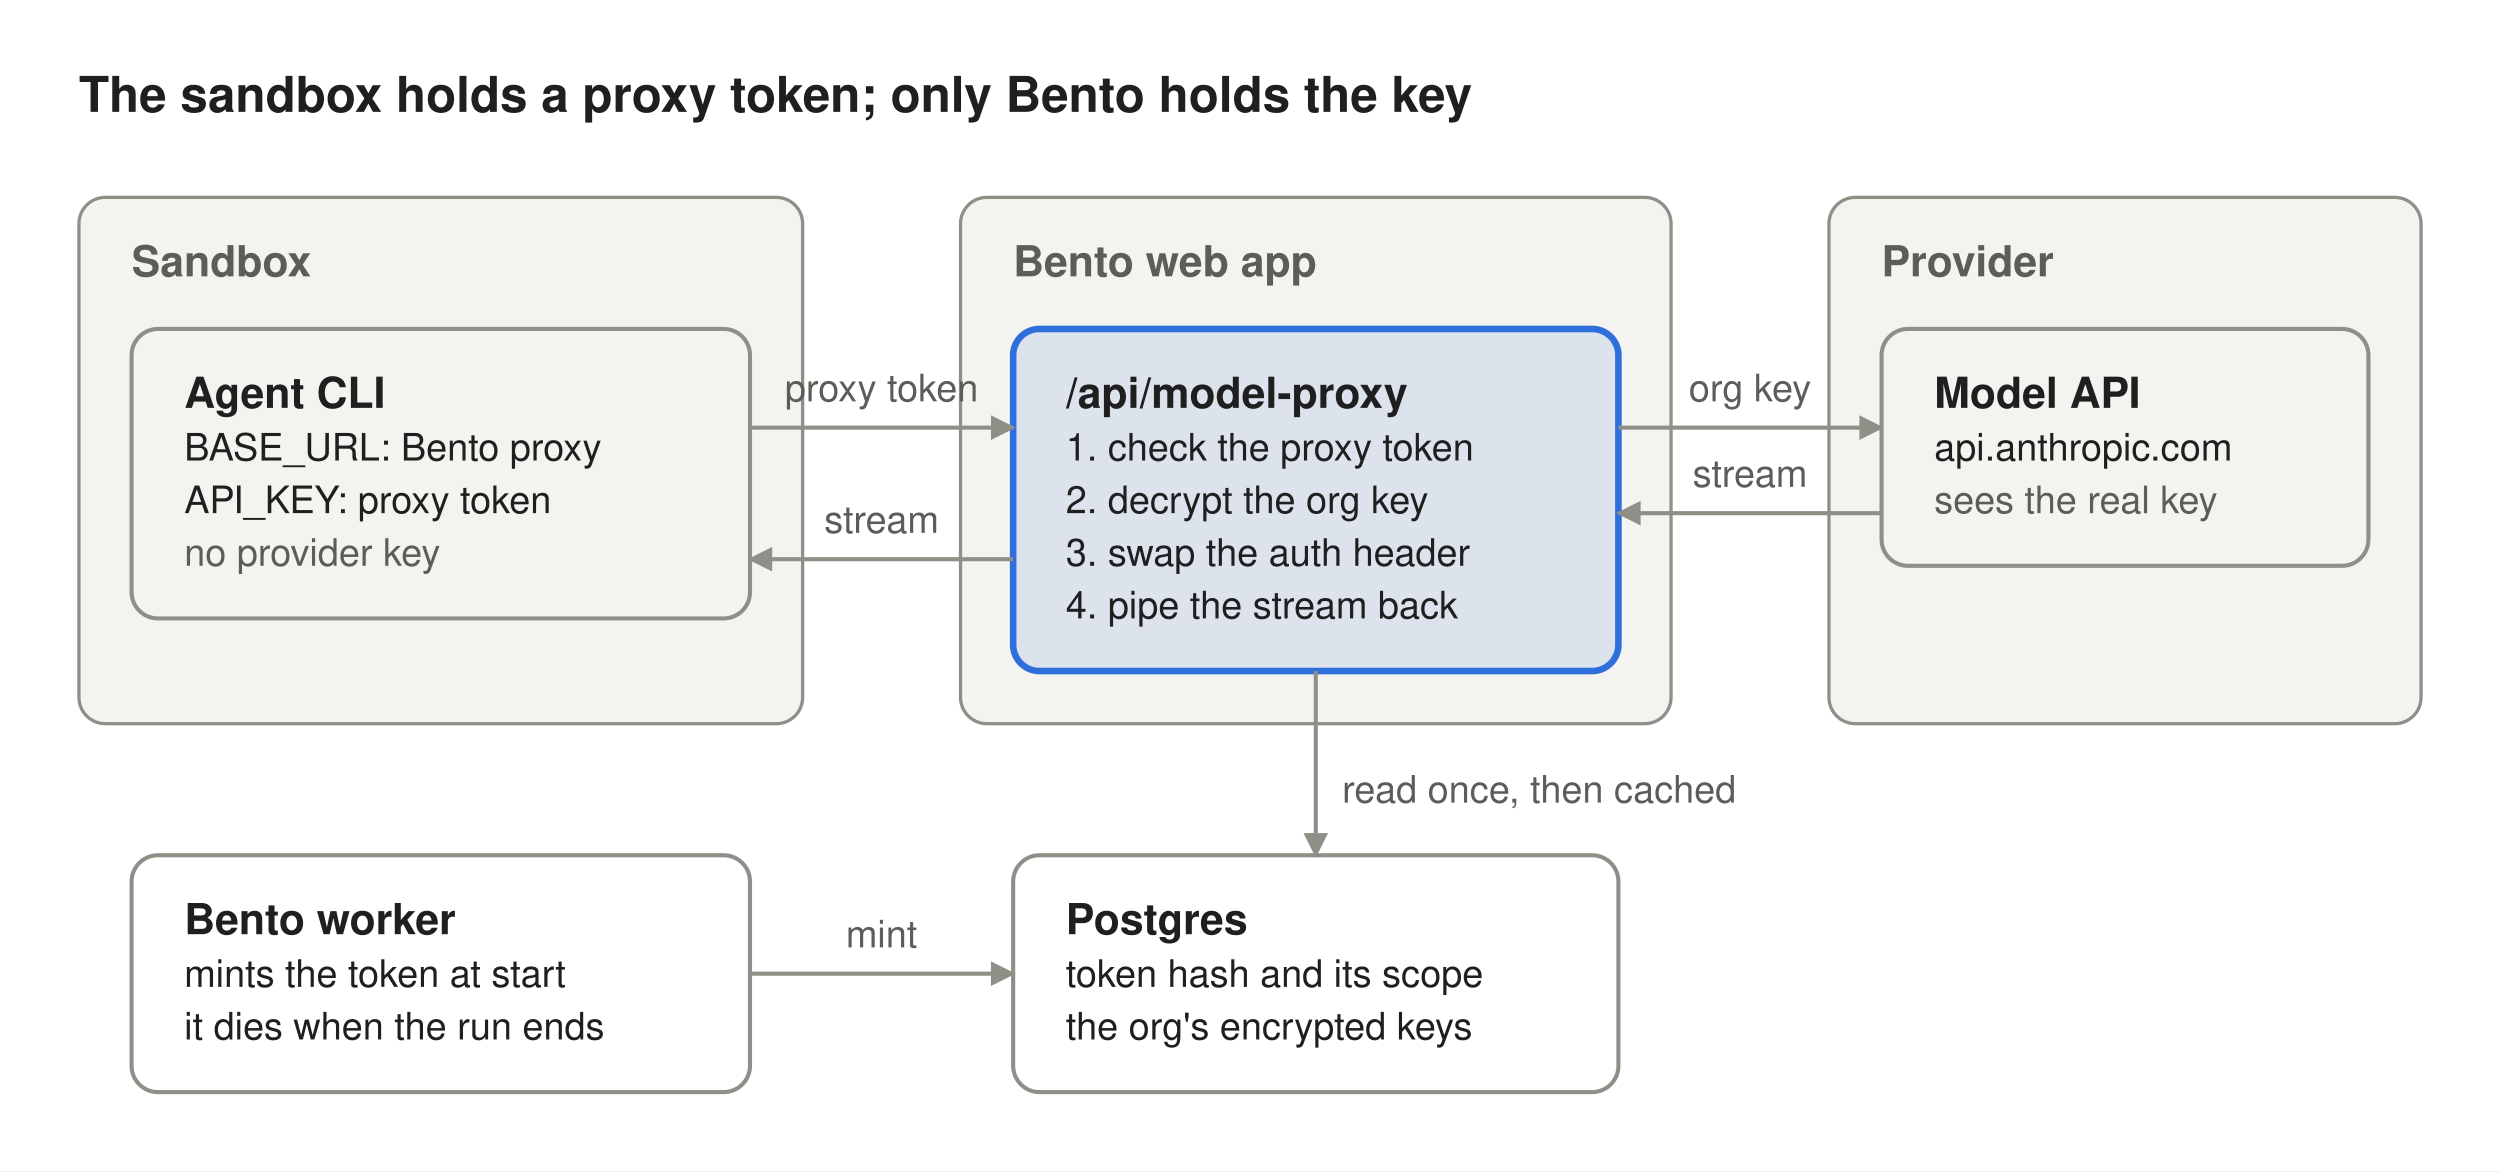
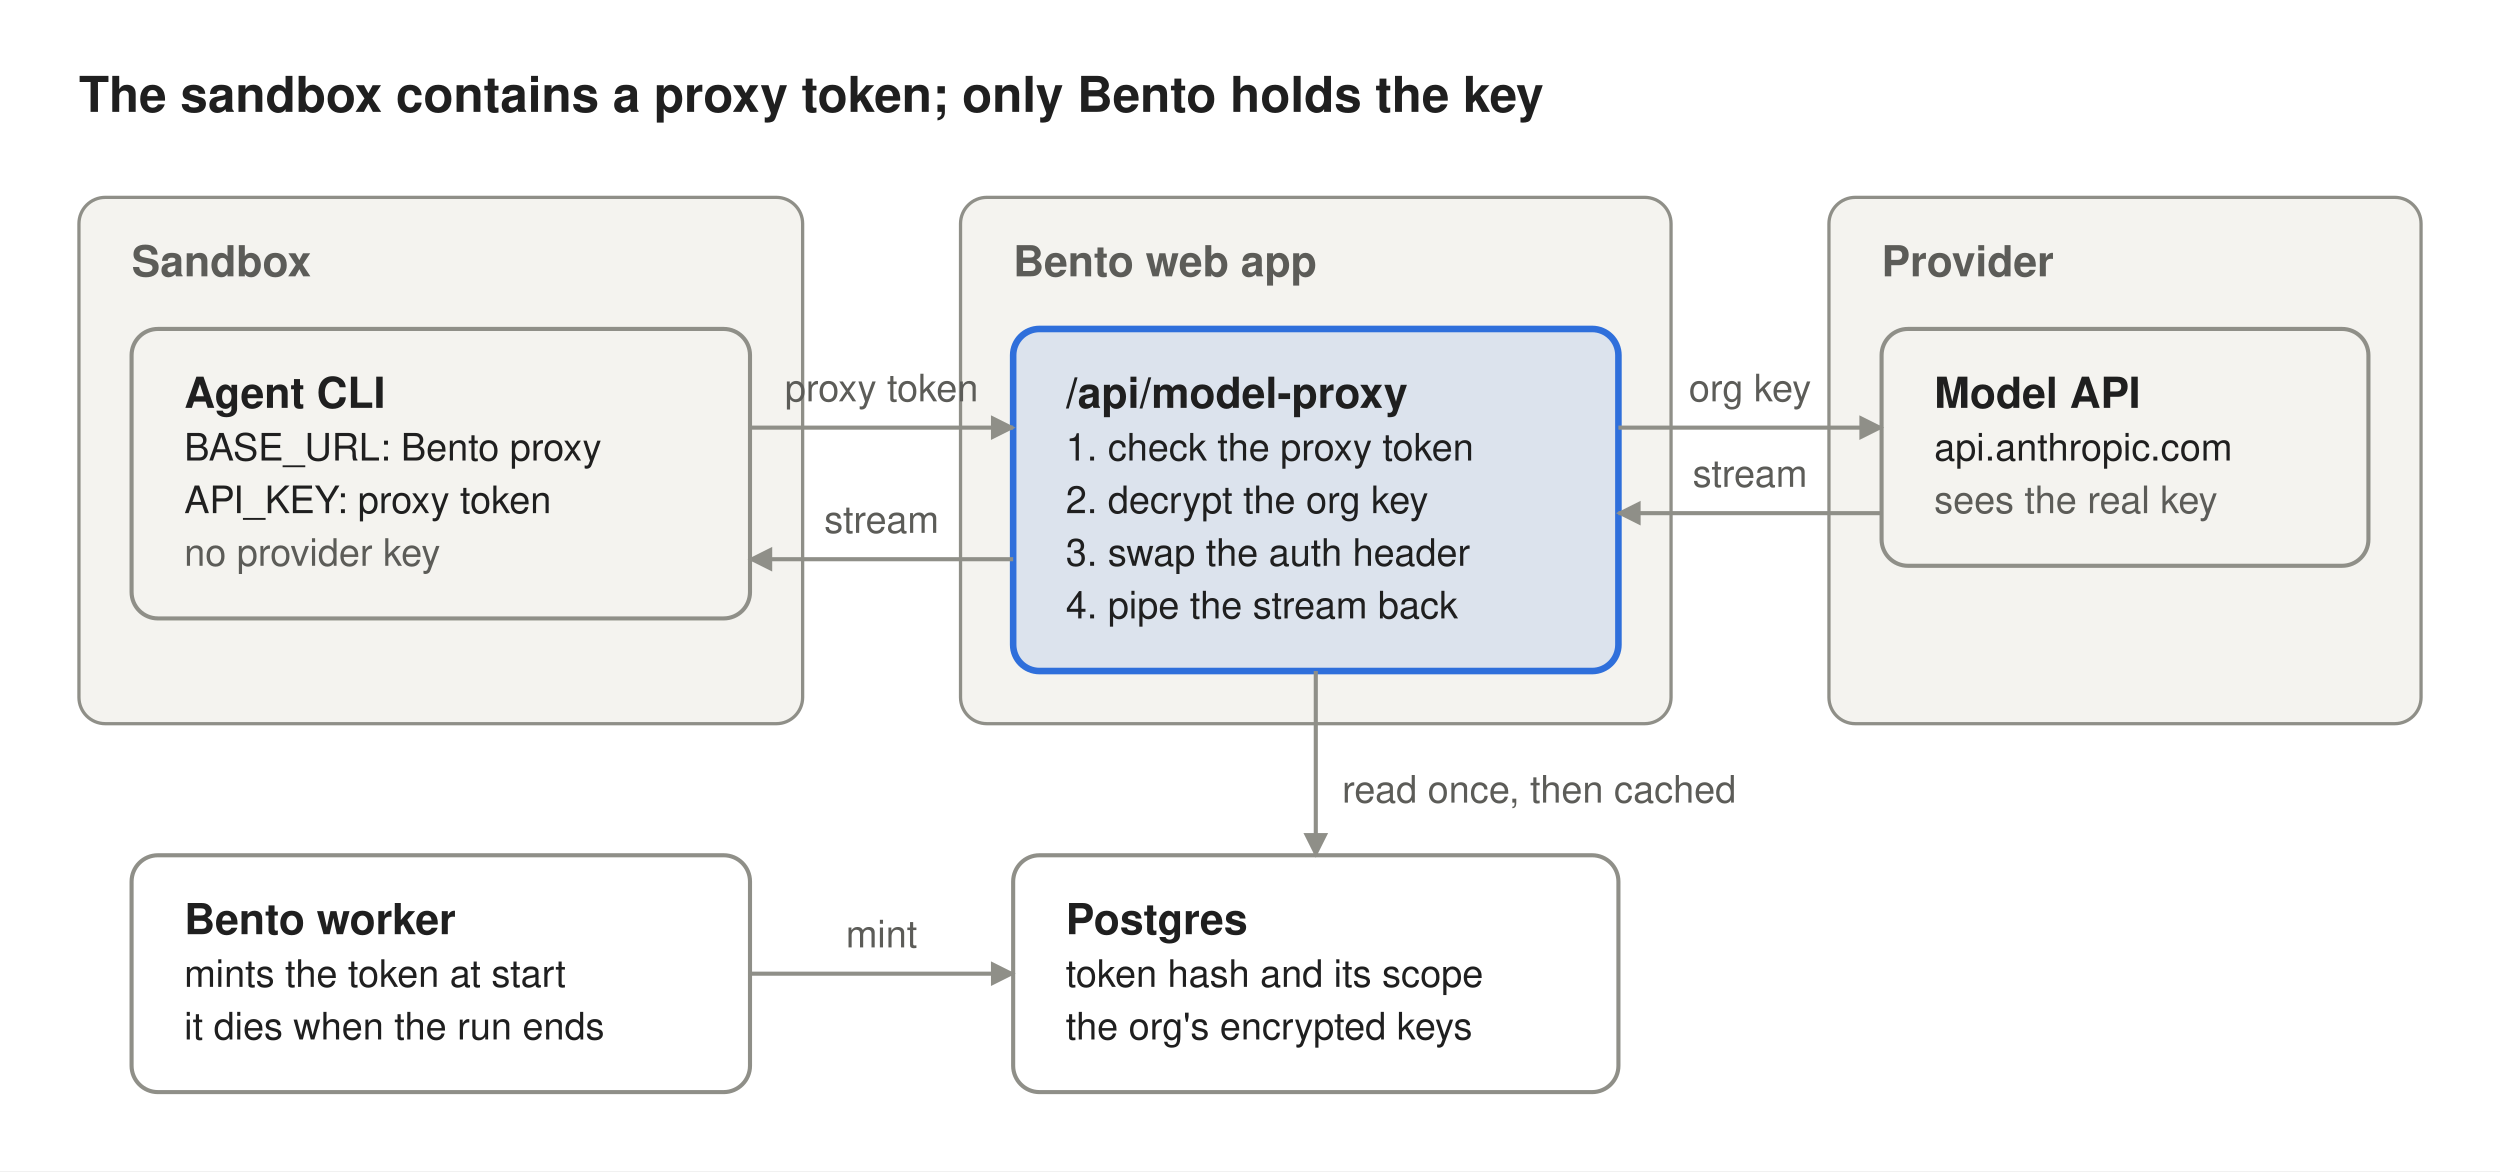
- <svg xmlns="http://www.w3.org/2000/svg" viewBox="0 0 760 356" role="img" aria-label="The sandbox holds a proxy token; only Bento holds the key" font-family="-apple-system, BlinkMacSystemFont, 'Segoe UI', Helvetica, Arial, sans-serif" font-size="13">
+ <svg xmlns="http://www.w3.org/2000/svg" viewBox="0 0 760 356" role="img" aria-label="The sandbox contains a proxy token; only Bento holds the key" font-family="-apple-system, BlinkMacSystemFont, 'Segoe UI', Helvetica, Arial, sans-serif" font-size="13">
  <defs>
    <marker id="arrow" viewBox="0 0 10 10" refX="9" refY="5" markerWidth="6" markerHeight="6" orient="auto-start-reverse">
      <path d="M0 0L10 5L0 10z" fill="#8f8f88" />
    </marker>
  </defs>
  <rect width="760" height="356" fill="#ffffff" />
-   <text x="24" y="34" font-size="15" font-weight="600" fill="#1f1f1f">The sandbox holds a proxy token; only Bento holds the key</text>
+   <text x="24" y="34" font-size="15" font-weight="600" fill="#1f1f1f">The sandbox contains a proxy token; only Bento holds the key</text>
  <rect x="24" y="60" width="220" height="160" rx="8" fill="#f4f3ef" stroke="#8f8f88" />
  <text x="40" y="84" font-weight="600" fill="#5c5c58">Sandbox</text>
  <rect x="40" y="100" width="188" height="88" rx="8" fill="none" stroke="#8f8f88" stroke-width="1.25" />
  <text x="56" y="124" font-weight="600" fill="#1f1f1f">Agent CLI</text>
  <text x="56" y="140" font-size="11.5" fill="#1f1f1f">BASE_URL: Bento proxy</text>
  <text x="56" y="156" font-size="11.5" fill="#1f1f1f">API_KEY: proxy token</text>
  <text x="56" y="172" font-size="11.5" fill="#5c5c58">no provider key</text>
  <rect x="292" y="60" width="216" height="160" rx="8" fill="#f4f3ef" stroke="#8f8f88" />
  <text x="308" y="84" font-weight="600" fill="#5c5c58">Bento web app</text>
  <rect x="308" y="100" width="184" height="104" rx="8" fill="#2f6fdb" fill-opacity="0.12" stroke="#2f6fdb" stroke-width="2" />
  <text x="324" y="124" font-weight="600" fill="#1f1f1f">/api/model-proxy</text>
  <text x="324" y="140" font-size="11.5" fill="#1f1f1f">1. check the proxy token</text>
  <text x="324" y="156" font-size="11.5" fill="#1f1f1f">2. decrypt the org key</text>
  <text x="324" y="172" font-size="11.5" fill="#1f1f1f">3. swap the auth header</text>
  <text x="324" y="188" font-size="11.5" fill="#1f1f1f">4. pipe the stream back</text>
  <rect x="556" y="60" width="180" height="160" rx="8" fill="#f4f3ef" stroke="#8f8f88" />
  <text x="572" y="84" font-weight="600" fill="#5c5c58">Provider</text>
  <rect x="572" y="100" width="148" height="72" rx="8" fill="none" stroke="#8f8f88" stroke-width="1.25" />
  <text x="588" y="124" font-weight="600" fill="#1f1f1f">Model API</text>
  <text x="588" y="140" font-size="11.5" fill="#1f1f1f">api.anthropic.com</text>
  <text x="588" y="156" font-size="11.5" fill="#5c5c58">sees the real key</text>
  <rect x="40" y="260" width="188" height="72" rx="8" fill="none" stroke="#8f8f88" stroke-width="1.25" />
  <text x="56" y="284" font-weight="600" fill="#1f1f1f">Bento worker</text>
  <text x="56" y="300" font-size="11.5" fill="#1f1f1f">mints the token at start</text>
  <text x="56" y="316" font-size="11.5" fill="#1f1f1f">it dies when the run ends</text>
  <rect x="308" y="260" width="184" height="72" rx="8" fill="none" stroke="#8f8f88" stroke-width="1.25" />
  <text x="324" y="284" font-weight="600" fill="#1f1f1f">Postgres</text>
  <text x="324" y="300" font-size="11.5" fill="#1f1f1f">token hash and its scope</text>
  <text x="324" y="316" font-size="11.5" fill="#1f1f1f">the org's encrypted keys</text>
  <g fill="none" stroke="#8f8f88" stroke-width="1.25">
    <path d="M228 130H308" marker-end="url(#arrow)" />
    <path d="M308 170H228" marker-end="url(#arrow)" />
    <path d="M492 130H572" marker-end="url(#arrow)" />
    <path d="M572 156H492" marker-end="url(#arrow)" />
    <path d="M400 204V260" marker-end="url(#arrow)" />
    <path d="M228 296H308" marker-end="url(#arrow)" />
  </g>
  <text x="268" y="122" text-anchor="middle" font-size="11.5" fill="#5c5c58">proxy token</text>
  <text x="268" y="162" text-anchor="middle" font-size="11.5" fill="#5c5c58">stream</text>
  <text x="532" y="122" text-anchor="middle" font-size="11.5" fill="#5c5c58">org key</text>
  <text x="532" y="148" text-anchor="middle" font-size="11.5" fill="#5c5c58">stream</text>
  <text x="408" y="244" font-size="11.5" fill="#5c5c58">read once, then cached</text>
  <text x="268" y="288" text-anchor="middle" font-size="11.5" fill="#5c5c58">mint</text>
</svg>
